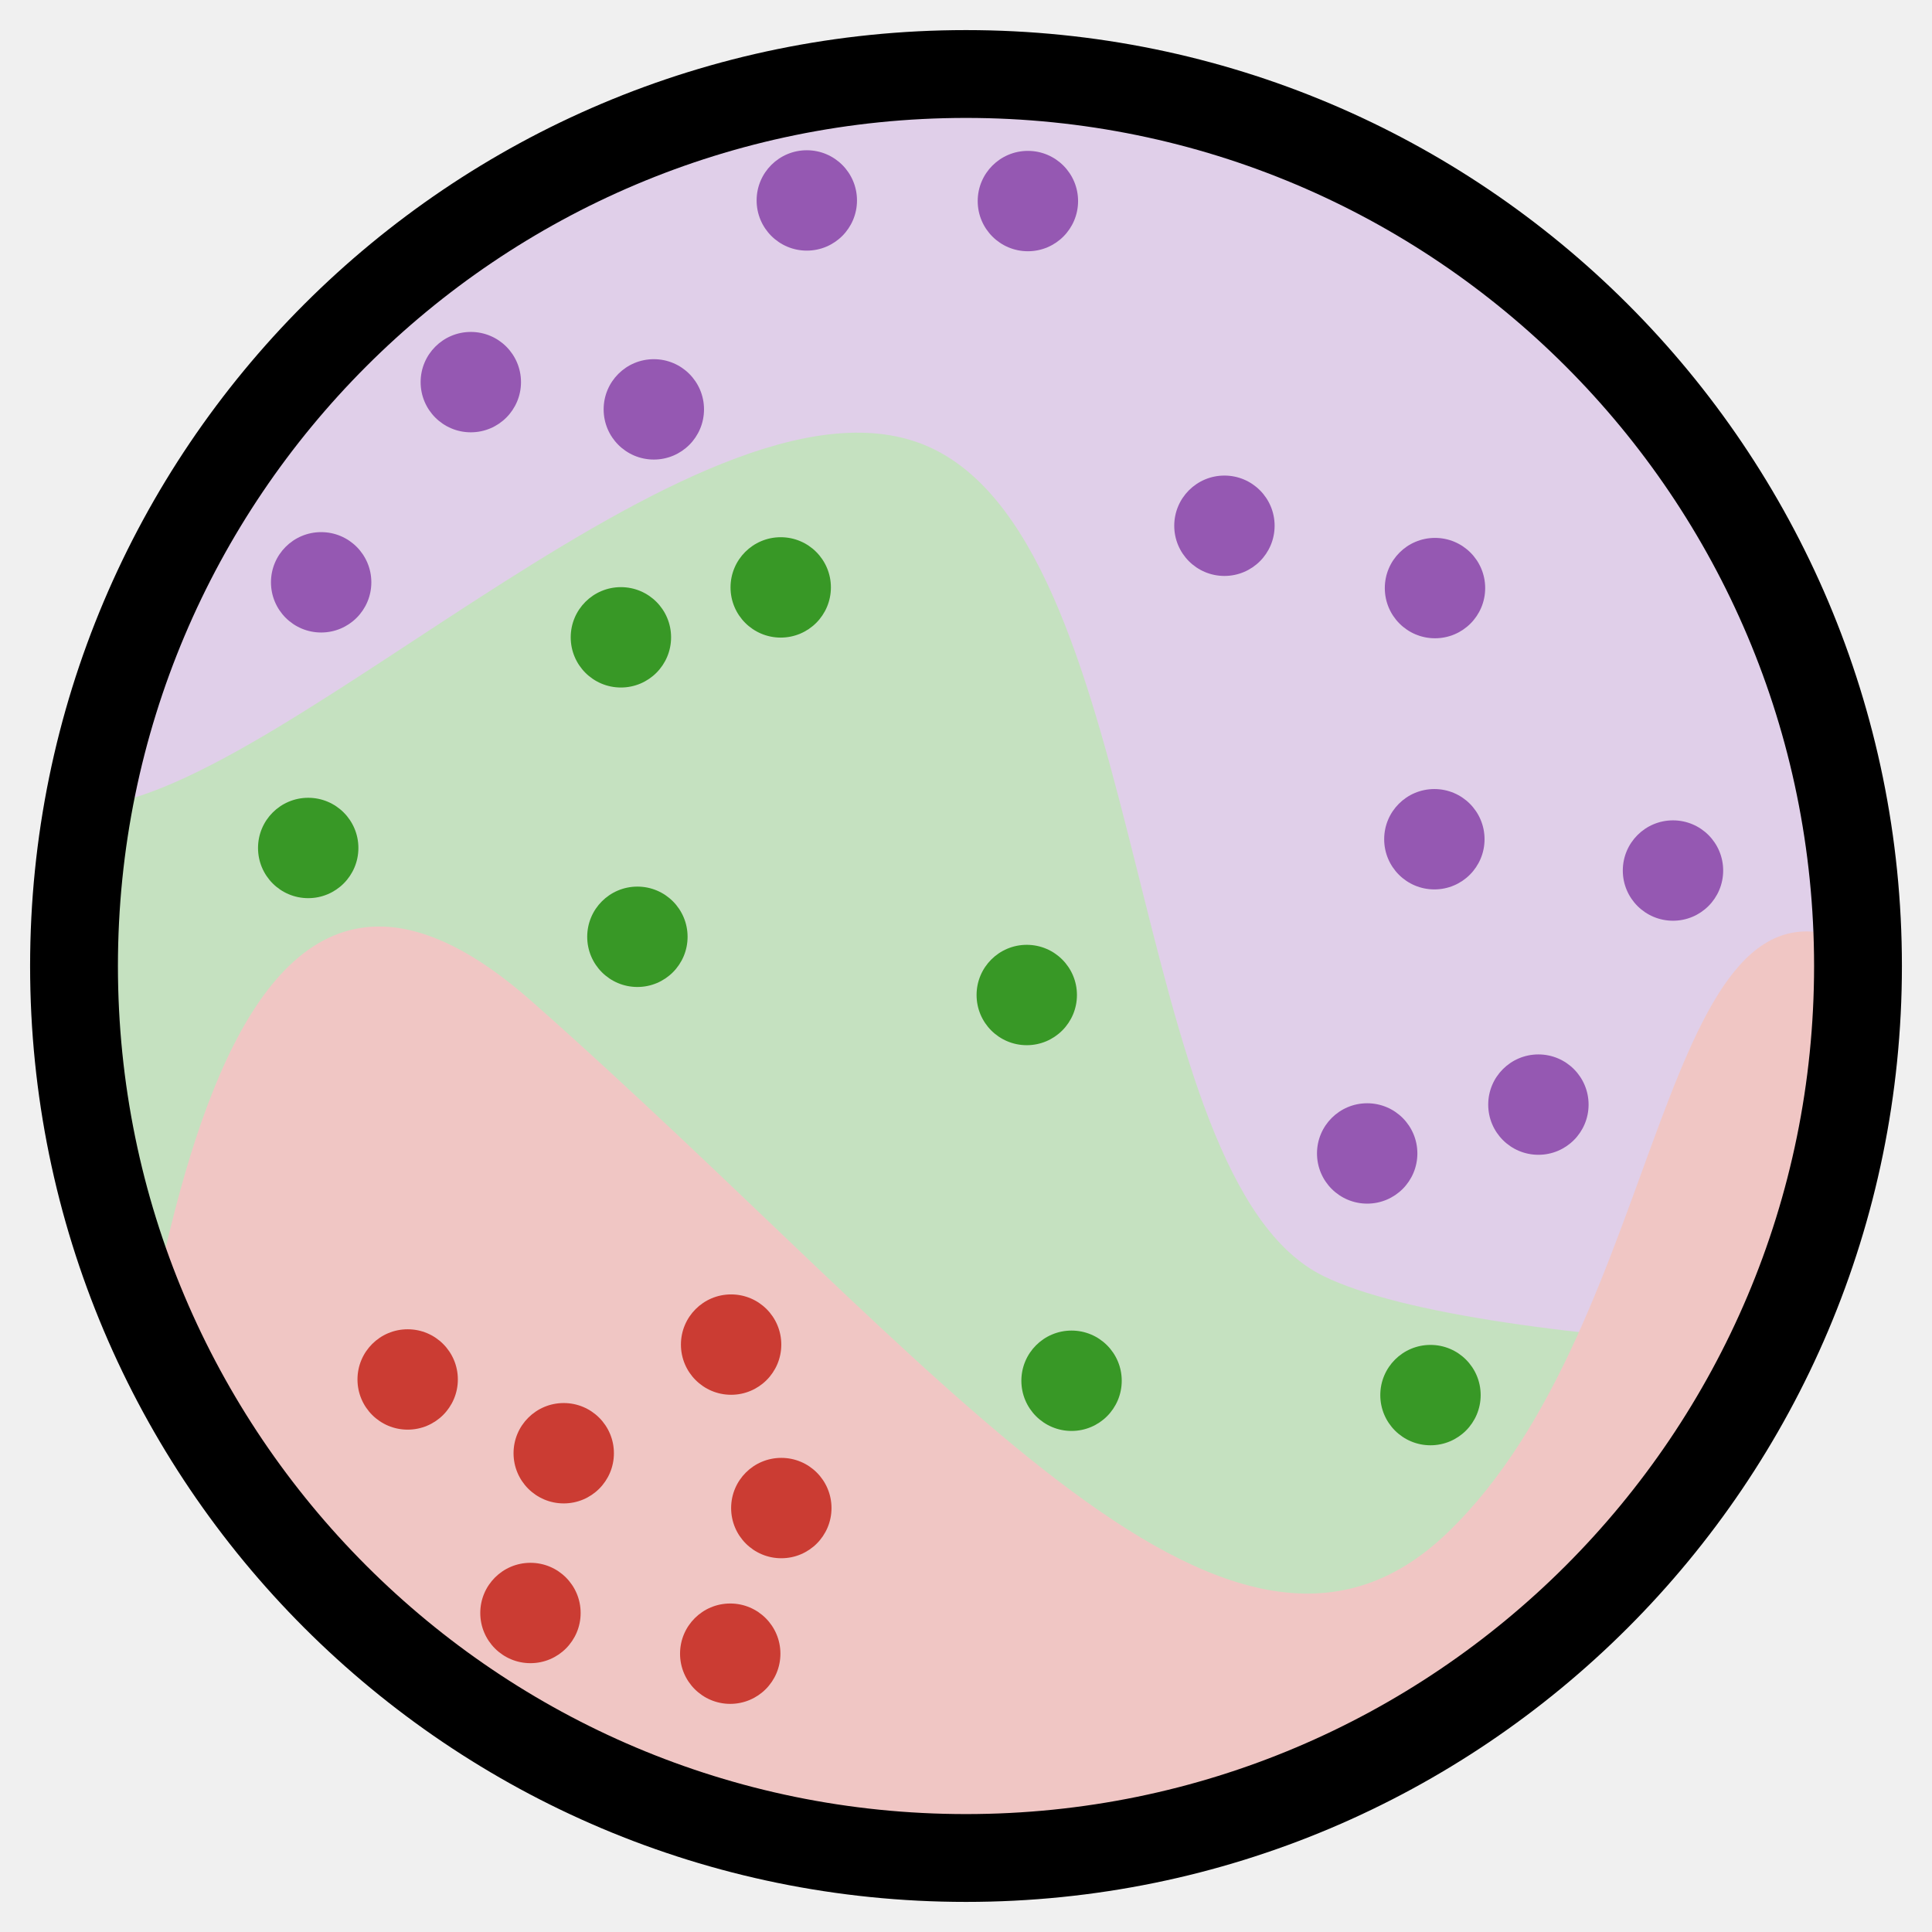
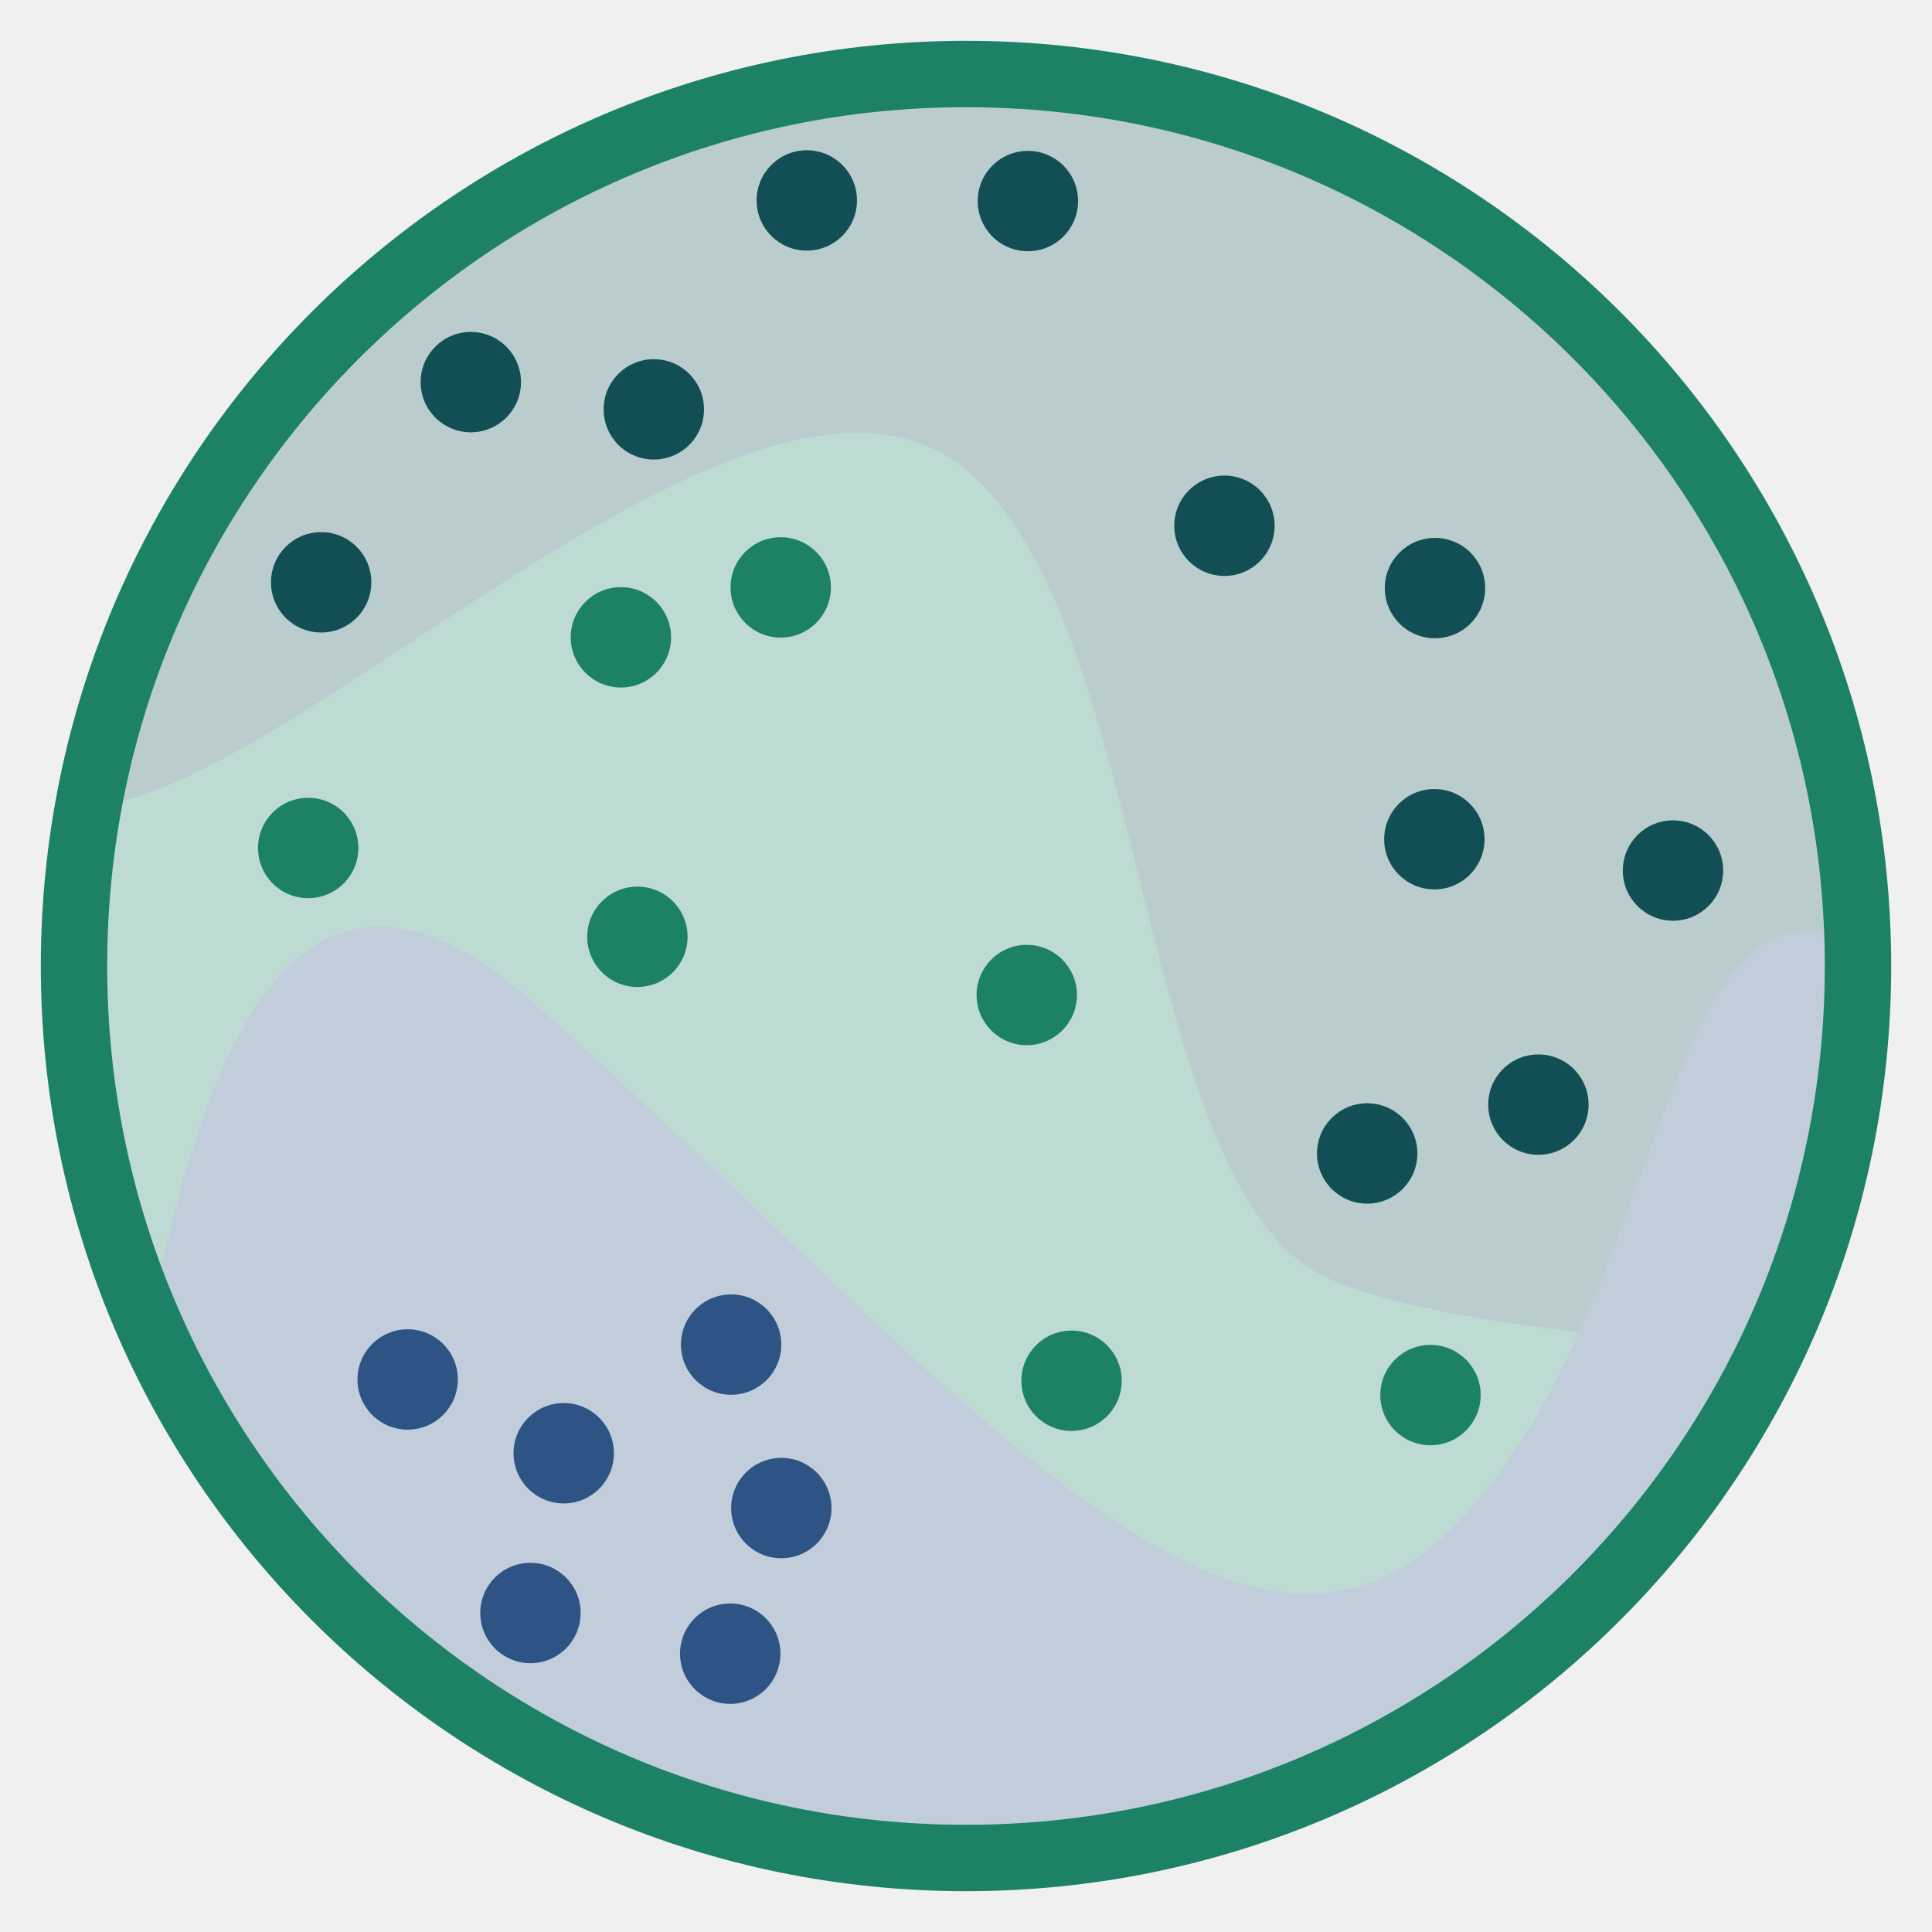
<svg xmlns="http://www.w3.org/2000/svg" width="440" height="440" viewBox="0 0 116.417 116.417" version="1.1" id="svg1">
  <defs id="defs1" />
  <g id="layer1" transform="translate(-10.67018,-7.786437)">
    <g id="layer3">
-       <path id="rect4" style="fill:#389826;fill-opacity:1;stroke-width:0.265" d="M 68.879,12.246 A 53.749,53.749 0 0 0 15.13,65.995 53.749,53.749 0 0 0 68.879,119.743 53.749,53.749 0 0 0 122.627,65.995 53.749,53.749 0 0 0 68.879,12.246 Z" />
-       <path id="path3" style="fill:#9558b2;fill-opacity:1;stroke-width:0.265" d="M 68.879,12.246 A 53.749,53.749 0 0 0 16.107,56.372 c 0.027,-0.002 0.053,0.004 0.081,0.002 11.746,-0.89 37.553,-27.942 50.723,-21.535 13.17,6.407 11.569,43.96 23.493,49.833 4.691,2.31 15.559,3.726 27.009,4.306 A 53.749,53.749 0 0 0 122.627,65.995 53.749,53.749 0 0 0 68.879,12.246 Z" />
-       <path id="path4" style="fill:#cb3c33;fill-opacity:1;stroke-width:0.265" d="M 33.806,63.622 C 26.034,63.32 22.12,75.009 19.691,87.53 a 53.749,53.749 0 0 0 49.187,32.214 53.749,53.749 0 0 0 53.749,-53.749 53.749,53.749 0 0 0 -0.031,-1.265 C 110.516,58.722 111.218,87.349 97.878,100.155 84.53,112.97 67.089,89.655 42.706,68.12 39.277,65.092 36.337,63.721 33.806,63.622 Z" />
+       <path id="rect4" style="fill:#1d8265;fill-opacity:1;stroke-width:0.265" d="M 68.879,12.246 A 53.749,53.749 0 0 0 15.13,65.995 53.749,53.749 0 0 0 68.879,119.743 53.749,53.749 0 0 0 122.627,65.995 53.749,53.749 0 0 0 68.879,12.246 Z" />
+       <path id="path3" style="fill:#114f54;fill-opacity:1;stroke-width:0.265" d="M 68.879,12.246 A 53.749,53.749 0 0 0 16.107,56.372 c 0.027,-0.002 0.053,0.004 0.081,0.002 11.746,-0.89 37.553,-27.942 50.723,-21.535 13.17,6.407 11.569,43.96 23.493,49.833 4.691,2.31 15.559,3.726 27.009,4.306 A 53.749,53.749 0 0 0 122.627,65.995 53.749,53.749 0 0 0 68.879,12.246 Z" />
+       <path id="path4" style="fill:#2e5385;fill-opacity:1;stroke-width:0.265" d="M 33.806,63.622 C 26.034,63.32 22.12,75.009 19.691,87.53 a 53.749,53.749 0 0 0 49.187,32.214 53.749,53.749 0 0 0 53.749,-53.749 53.749,53.749 0 0 0 -0.031,-1.265 C 110.516,58.722 111.218,87.349 97.878,100.155 84.53,112.97 67.089,89.655 42.706,68.12 39.277,65.092 36.337,63.721 33.806,63.622 Z" />
    </g>
    <g id="g1" style="display:inline">
      <circle style="display:inline;fill:#ffffff;fill-opacity:0.71;stroke:none;stroke-width:5.292;stroke-dasharray:none;stroke-opacity:1" id="circle2" cx="68.879" cy="65.995" r="53.749" />
-       <circle style="display:inline;fill:none;stroke:#000000;stroke-width:5.292;stroke-dasharray:none;stroke-opacity:1" id="circle1" cx="68.879" cy="65.995" r="53.749" />
+       <circle style="display:inline;fill:none;stroke:#1d8265;stroke-width:4;stroke-dasharray:none;stroke-opacity:1" id="circle1" cx="68.879" cy="65.995" r="53.749" />
    </g>
    <g id="layer4" style="display:inline">
-       <circle style="fill:#9558b2;fill-opacity:1;stroke:none;stroke-width:3.269" id="path2" cx="30.022" cy="42.875" r="3.024" />
-       <circle style="display:inline;fill:#9558b2;fill-opacity:1;stroke:none;stroke-width:3.269" id="path2-9" cx="39.04" cy="30.812" r="3.024" />
-       <circle style="display:inline;fill:#9558b2;fill-opacity:1;stroke:none;stroke-width:3.269" id="path2-93" cx="50.068" cy="32.454" r="3.024" />
-       <circle style="display:inline;fill:#9558b2;fill-opacity:1;stroke:none;stroke-width:3.269" id="path2-6" cx="59.286" cy="19.864" r="3.024" />
-       <circle style="display:inline;fill:#9558b2;fill-opacity:1;stroke:none;stroke-width:3.269" id="path2-2" cx="84.451" cy="39.467" r="3.024" />
-       <circle style="display:inline;fill:#cb3c33;fill-opacity:1;stroke:none;stroke-width:3.269" id="path2-2-5" cx="54.725" cy="88.808" r="3.024" />
-       <circle style="display:inline;fill:#cb3c33;fill-opacity:1;stroke:none;stroke-width:3.269" id="path2-2-1" cx="35.235" cy="90.909" r="3.024" />
-       <circle style="display:inline;fill:#cb3c33;fill-opacity:1;stroke:none;stroke-width:3.269" id="path2-2-26" cx="42.634" cy="104.981" r="3.024" />
-       <circle style="display:inline;fill:#cb3c33;fill-opacity:1;stroke:none;stroke-width:3.269" id="path2-2-59" cx="54.672" cy="107.433" r="3.024" />
-       <circle style="display:inline;fill:#cb3c33;fill-opacity:1;stroke:none;stroke-width:3.269" id="path2-2-17" cx="57.75" cy="98.658" r="3.024" />
-       <circle style="display:inline;fill:#cb3c33;fill-opacity:1;stroke:none;stroke-width:3.269" id="path2-2-97" cx="44.639" cy="95.354" r="3.024" />
-       <circle style="display:inline;fill:#389826;fill-opacity:1;stroke:none;stroke-width:3.269" id="path2-2-4" cx="29.242" cy="58.883" r="3.024" />
-       <circle style="display:inline;fill:#389826;fill-opacity:1;stroke:none;stroke-width:3.269" id="path2-2-9" cx="57.714" cy="43.182" r="3.024" />
-       <circle style="display:inline;fill:#389826;fill-opacity:1;stroke:none;stroke-width:3.269" id="path2-2-2" cx="48.084" cy="46.19" r="3.024" />
-       <circle style="display:inline;fill:#389826;fill-opacity:1;stroke:none;stroke-width:3.269" id="path2-2-43" cx="49.078" cy="64.235" r="3.024" />
-       <circle style="display:inline;fill:#389826;fill-opacity:1;stroke:none;stroke-width:3.269" id="path2-2-8" cx="72.54" cy="67.743" r="3.024" />
-       <circle style="display:inline;fill:#389826;fill-opacity:1;stroke:none;stroke-width:3.269" id="path2-2-49" cx="75.239" cy="90.987" r="3.024" />
-       <circle style="display:inline;fill:#389826;fill-opacity:1;stroke:none;stroke-width:3.269" id="path2-2-92" cx="96.867" cy="91.851" r="3.024" />
-       <circle style="display:inline;fill:#9558b2;fill-opacity:1;stroke:none;stroke-width:3.269" id="path2-5" cx="72.608" cy="19.902" r="3.024" />
-       <circle style="display:inline;fill:#9558b2;fill-opacity:1;stroke:none;stroke-width:3.269" id="path2-97" cx="93.053" cy="77.29" r="3.024" />
-       <circle style="display:inline;fill:#9558b2;fill-opacity:1;stroke:none;stroke-width:3.269" id="path2-931" cx="111.48" cy="60.243" r="3.024" />
-       <circle style="display:inline;fill:#9558b2;fill-opacity:1;stroke:none;stroke-width:3.269" id="path2-4" cx="97.101" cy="58.356" r="3.024" />
-       <circle style="display:inline;fill:#9558b2;fill-opacity:1;stroke:none;stroke-width:3.269" id="path2-1" cx="103.37" cy="74.347" r="3.024" />
-       <circle style="display:inline;fill:#9558b2;fill-opacity:1;stroke:none;stroke-width:3.269" id="path2-0" cx="97.139" cy="43.223" r="3.024" />
+       <circle style="fill:#114f54;fill-opacity:1;stroke:none;stroke-width:3.269" id="path2" cx="30.022" cy="42.875" r="3.024" />
+       <circle style="display:inline;fill:#114f54;fill-opacity:1;stroke:none;stroke-width:3.269" id="path2-9" cx="39.04" cy="30.812" r="3.024" />
+       <circle style="display:inline;fill:#114f54;fill-opacity:1;stroke:none;stroke-width:3.269" id="path2-93" cx="50.068" cy="32.454" r="3.024" />
+       <circle style="display:inline;fill:#114f54;fill-opacity:1;stroke:none;stroke-width:3.269" id="path2-6" cx="59.286" cy="19.864" r="3.024" />
+       <circle style="display:inline;fill:#114f54;fill-opacity:1;stroke:none;stroke-width:3.269" id="path2-2" cx="84.451" cy="39.467" r="3.024" />
+       <circle style="display:inline;fill:#2e5385;fill-opacity:1;stroke:none;stroke-width:3.269" id="path2-2-5" cx="54.725" cy="88.808" r="3.024" />
+       <circle style="display:inline;fill:#2e5385;fill-opacity:1;stroke:none;stroke-width:3.269" id="path2-2-1" cx="35.235" cy="90.909" r="3.024" />
+       <circle style="display:inline;fill:#2e5385;fill-opacity:1;stroke:none;stroke-width:3.269" id="path2-2-26" cx="42.634" cy="104.981" r="3.024" />
+       <circle style="display:inline;fill:#2e5385;fill-opacity:1;stroke:none;stroke-width:3.269" id="path2-2-59" cx="54.672" cy="107.433" r="3.024" />
+       <circle style="display:inline;fill:#2e5385;fill-opacity:1;stroke:none;stroke-width:3.269" id="path2-2-17" cx="57.75" cy="98.658" r="3.024" />
+       <circle style="display:inline;fill:#2e5385;fill-opacity:1;stroke:none;stroke-width:3.269" id="path2-2-97" cx="44.639" cy="95.354" r="3.024" />
+       <circle style="display:inline;fill:#1d8265;fill-opacity:1;stroke:none;stroke-width:3.269" id="path2-2-4" cx="29.242" cy="58.883" r="3.024" />
+       <circle style="display:inline;fill:#1d8265;fill-opacity:1;stroke:none;stroke-width:3.269" id="path2-2-9" cx="57.714" cy="43.182" r="3.024" />
+       <circle style="display:inline;fill:#1d8265;fill-opacity:1;stroke:none;stroke-width:3.269" id="path2-2-2" cx="48.084" cy="46.19" r="3.024" />
+       <circle style="display:inline;fill:#1d8265;fill-opacity:1;stroke:none;stroke-width:3.269" id="path2-2-43" cx="49.078" cy="64.235" r="3.024" />
+       <circle style="display:inline;fill:#1d8265;fill-opacity:1;stroke:none;stroke-width:3.269" id="path2-2-8" cx="72.54" cy="67.743" r="3.024" />
+       <circle style="display:inline;fill:#1d8265;fill-opacity:1;stroke:none;stroke-width:3.269" id="path2-2-49" cx="75.239" cy="90.987" r="3.024" />
+       <circle style="display:inline;fill:#1d8265;fill-opacity:1;stroke:none;stroke-width:3.269" id="path2-2-92" cx="96.867" cy="91.851" r="3.024" />
+       <circle style="display:inline;fill:#114f54;fill-opacity:1;stroke:none;stroke-width:3.269" id="path2-5" cx="72.608" cy="19.902" r="3.024" />
+       <circle style="display:inline;fill:#114f54;fill-opacity:1;stroke:none;stroke-width:3.269" id="path2-97" cx="93.053" cy="77.29" r="3.024" />
+       <circle style="display:inline;fill:#114f54;fill-opacity:1;stroke:none;stroke-width:3.269" id="path2-931" cx="111.48" cy="60.243" r="3.024" />
+       <circle style="display:inline;fill:#114f54;fill-opacity:1;stroke:none;stroke-width:3.269" id="path2-4" cx="97.101" cy="58.356" r="3.024" />
+       <circle style="display:inline;fill:#114f54;fill-opacity:1;stroke:none;stroke-width:3.269" id="path2-1" cx="103.37" cy="74.347" r="3.024" />
+       <circle style="display:inline;fill:#114f54;fill-opacity:1;stroke:none;stroke-width:3.269" id="path2-0" cx="97.139" cy="43.223" r="3.024" />
    </g>
  </g>
</svg>
